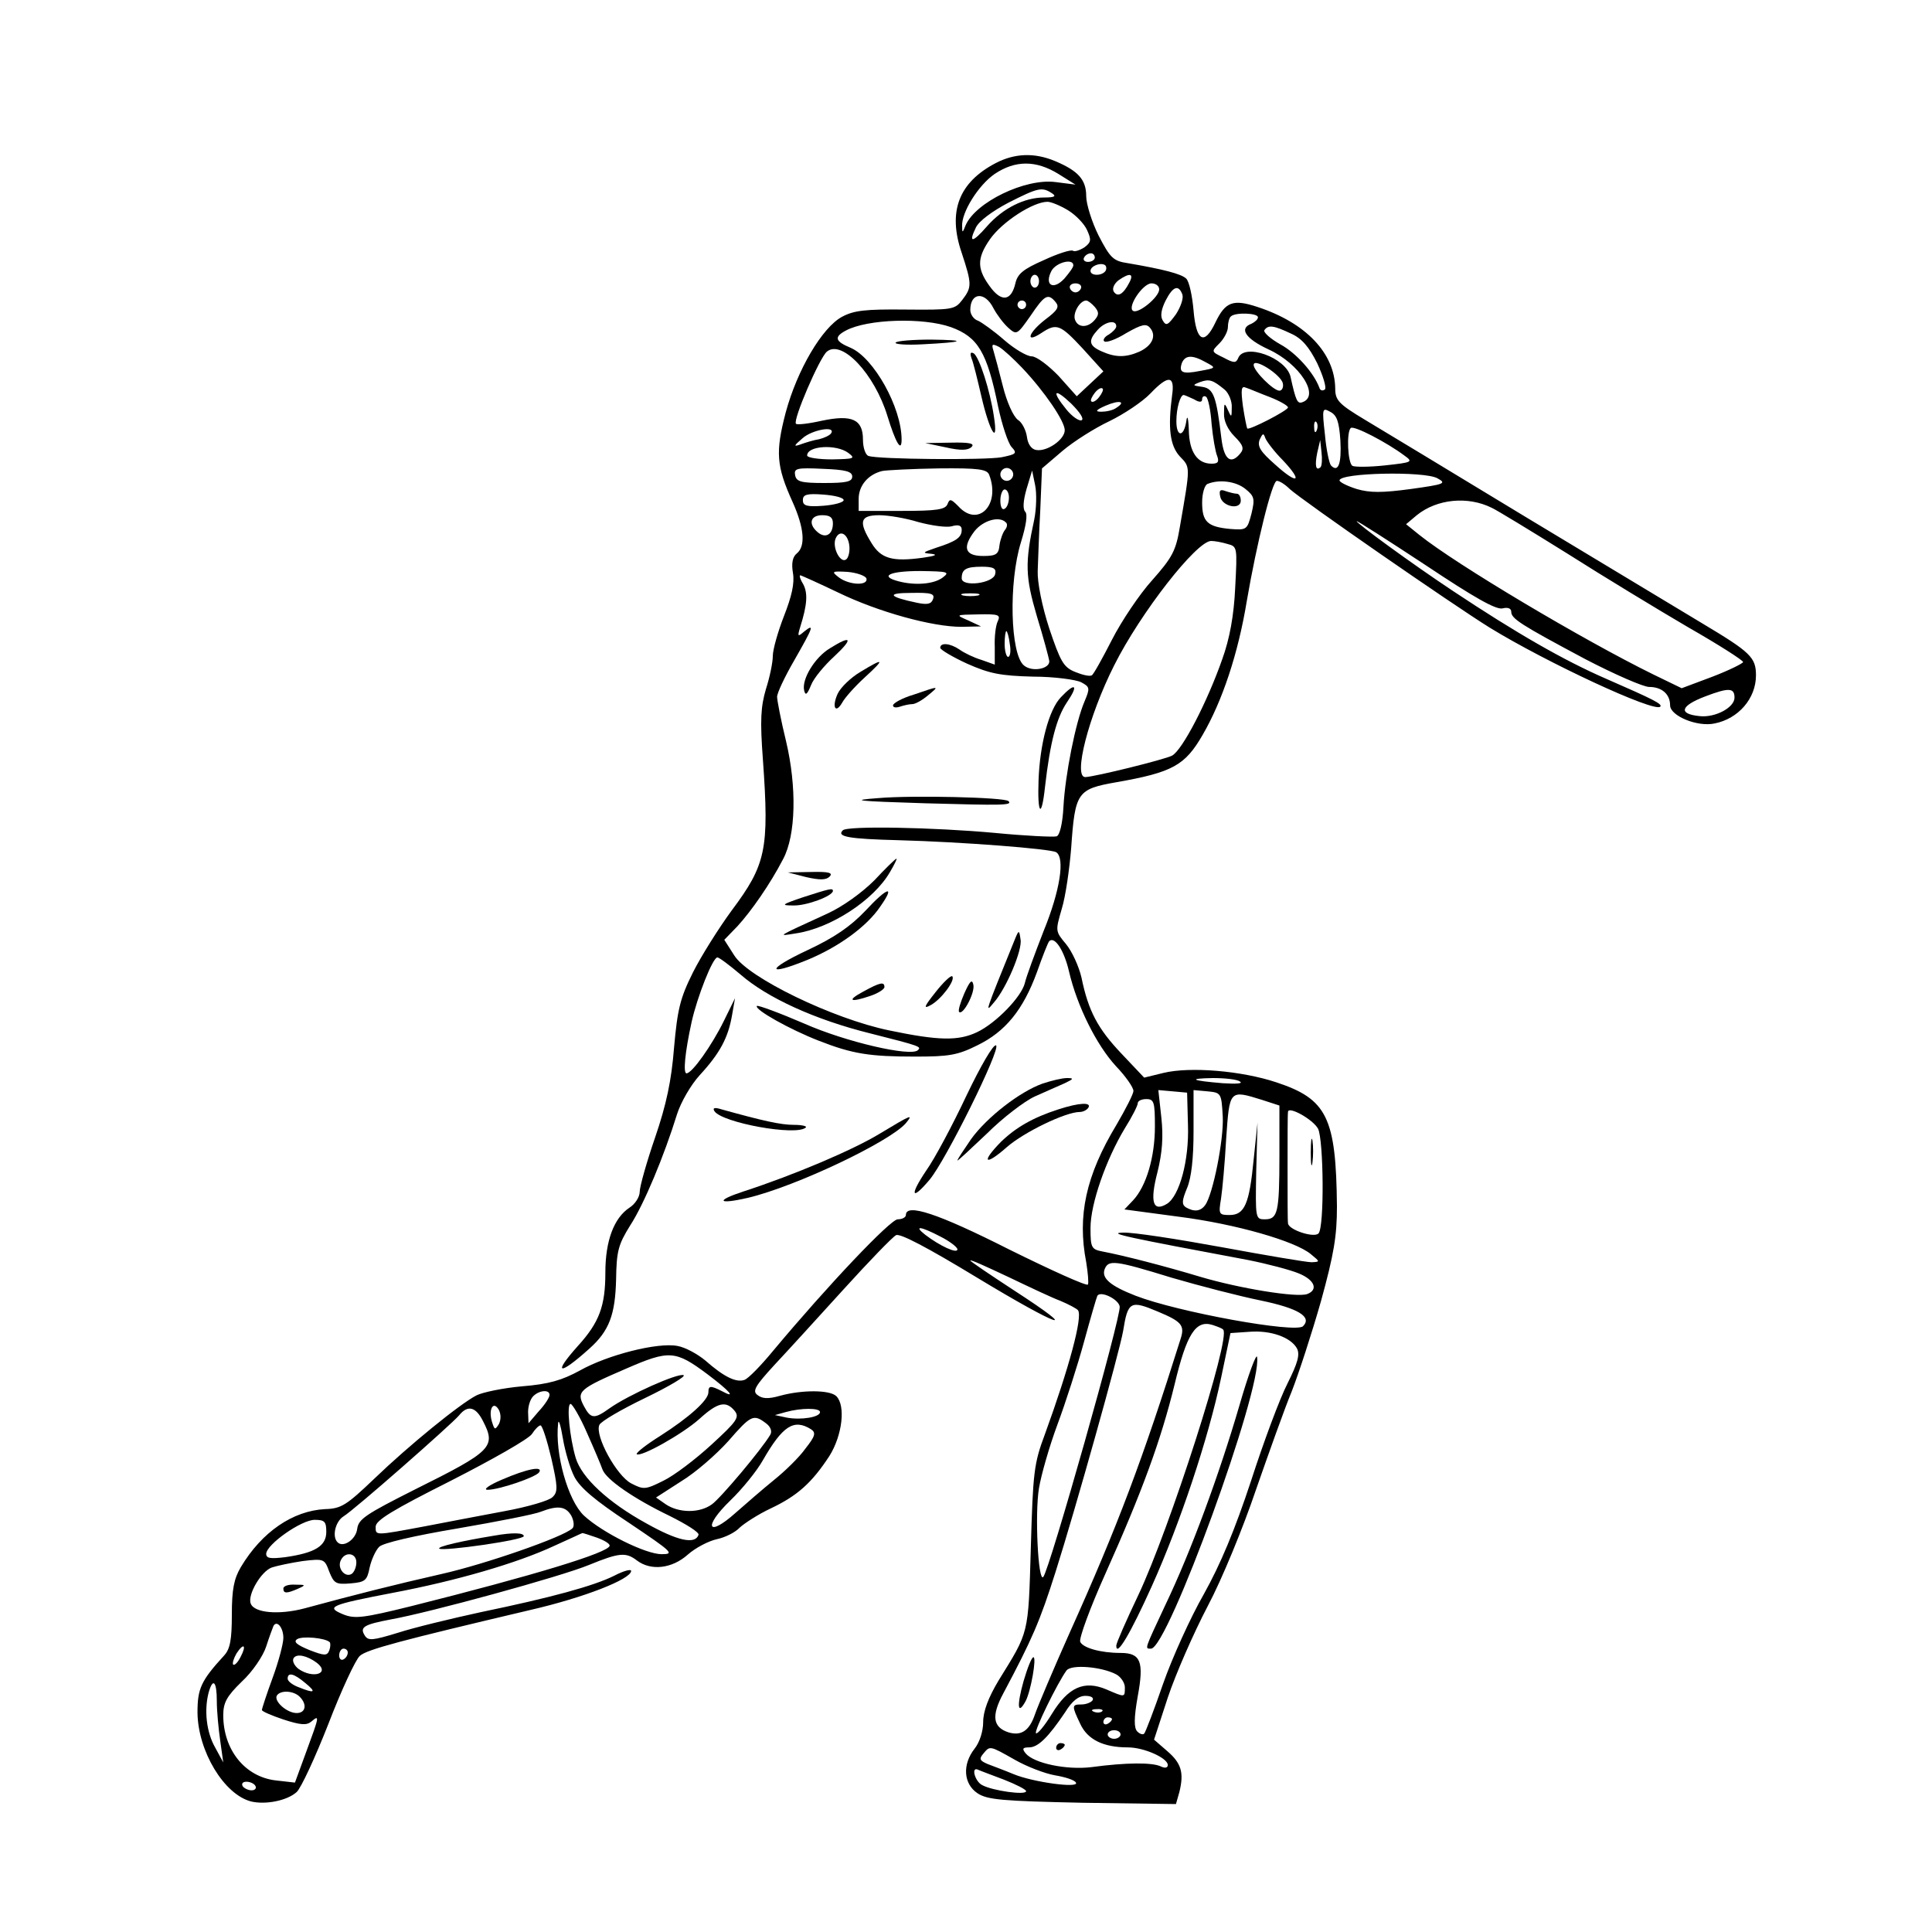
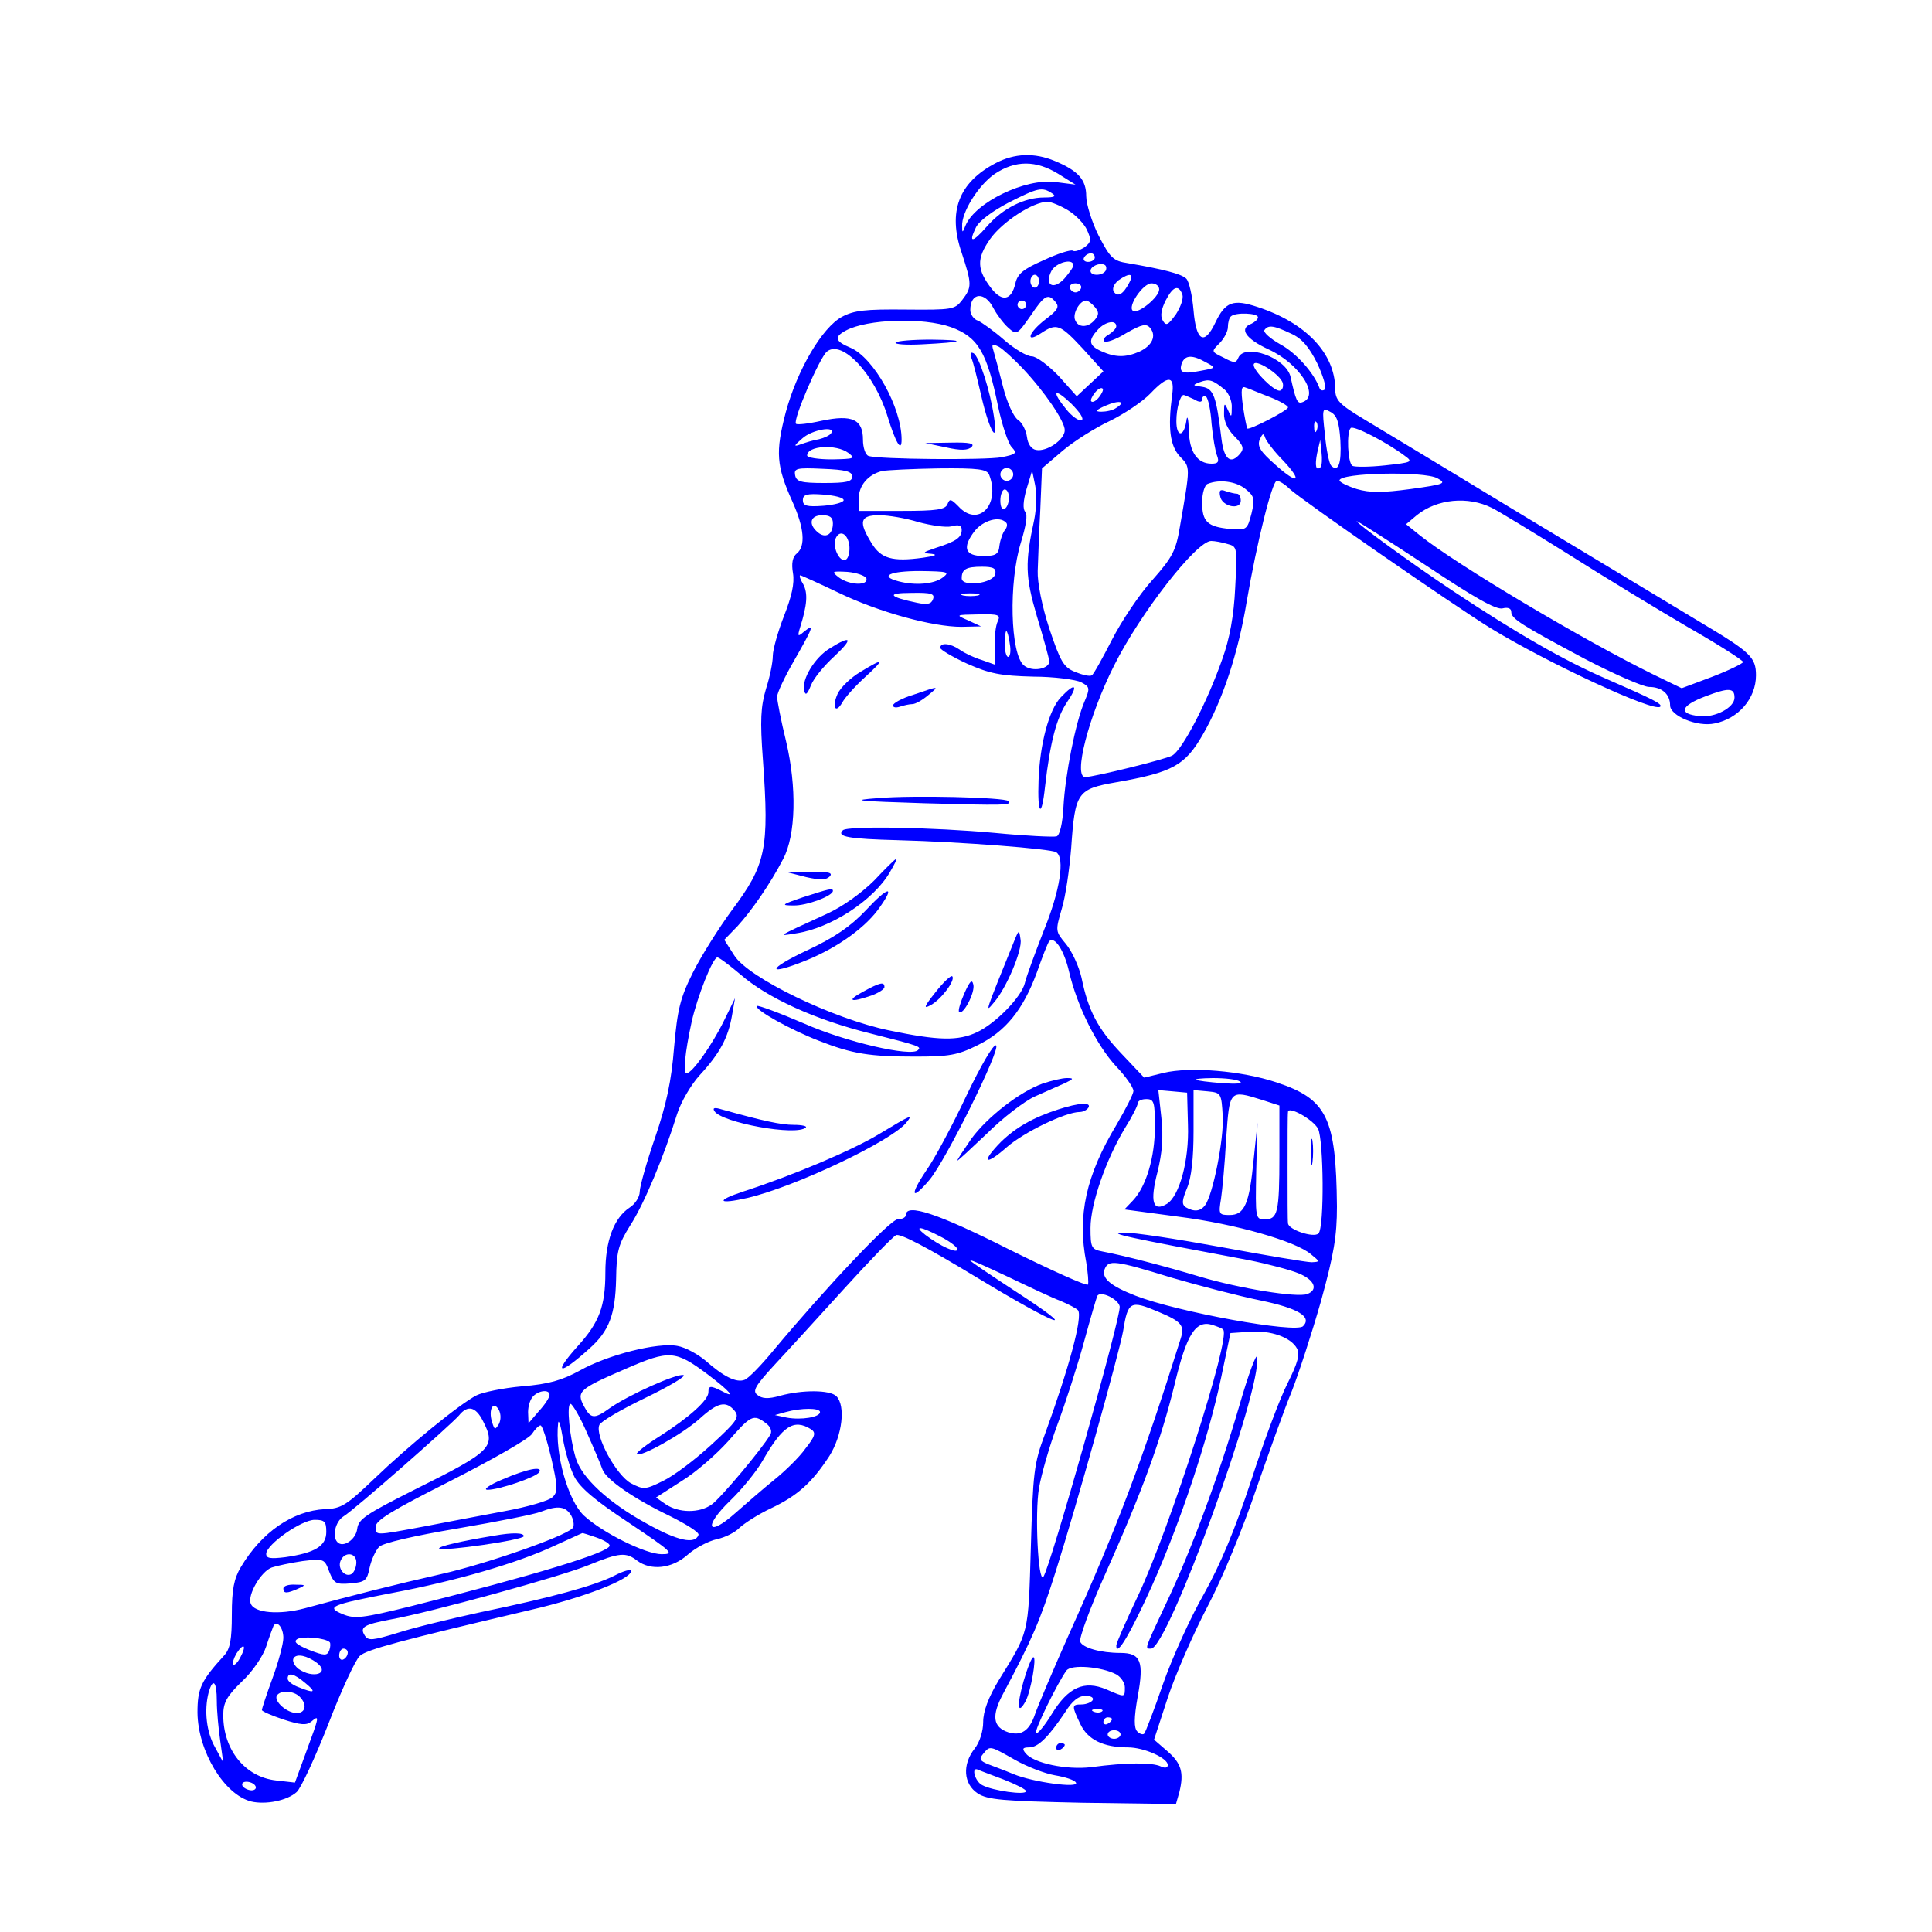
<svg xmlns="http://www.w3.org/2000/svg" version="1.0" width="100pt" height="100pt" viewBox="0 0 426 450" preserveAspectRatio="xMidYMid meet">
-   <g transform="translate(0,450) scale(0.1,-0.1)" fill="black" stroke="none">
+   <g transform="translate(0,450) scale(0.1,-0.1)" fill="blue" stroke="none">
    <path d="M2199 4120 c-86 -45 -112 -113 -79 -209 24 -73 24 -80 1 -110 -17 -22 -23 -23 -132 -22 -94 1 -120 -2 -148 -17 -46 -25 -104 -123 -131 -223 -24 -92 -22 -124 16 -208 27 -60 31 -103 10 -120 -10 -8 -13 -23 -9 -46 4 -24 -3 -54 -21 -100 -14 -36 -26 -78 -26 -93 0 -15 -7 -49 -16 -77 -12 -41 -14 -72 -7 -165 15 -209 7 -244 -73 -351 -30 -41 -71 -106 -90 -144 -30 -60 -36 -86 -44 -175 -6 -77 -18 -133 -44 -209 -20 -58 -36 -115 -36 -127 0 -12 -11 -29 -24 -37 -36 -24 -56 -77 -56 -151 0 -78 -14 -116 -64 -171 -60 -67 -44 -70 27 -6 46 41 60 79 62 161 1 66 5 81 33 126 32 49 79 162 109 259 9 28 32 68 53 91 47 51 66 87 75 139 l7 40 -26 -53 c-28 -57 -74 -122 -87 -122 -8 0 -4 47 12 120 13 58 49 150 60 150 4 0 28 -18 54 -40 62 -54 173 -105 302 -137 119 -30 119 -31 111 -39 -16 -16 -168 19 -265 62 -58 25 -107 43 -110 41 -7 -8 77 -55 144 -81 79 -31 119 -37 225 -37 77 0 98 3 144 26 66 32 107 83 139 170 13 37 26 70 29 73 13 12 35 -23 46 -71 19 -81 64 -171 109 -220 23 -24 41 -50 41 -58 0 -7 -18 -42 -39 -78 -72 -119 -92 -213 -71 -321 4 -25 6 -48 4 -52 -3 -4 -85 33 -184 82 -166 84 -240 108 -240 80 0 -5 -8 -10 -19 -10 -17 0 -163 -154 -290 -306 -28 -34 -58 -65 -67 -68 -19 -7 -48 7 -91 45 -18 15 -47 31 -65 34 -46 9 -163 -21 -227 -57 -42 -23 -73 -32 -135 -37 -45 -4 -92 -14 -106 -21 -39 -20 -158 -117 -238 -194 -65 -62 -77 -70 -115 -71 -75 -4 -147 -53 -196 -135 -16 -27 -21 -52 -21 -111 0 -58 -4 -80 -18 -95 -54 -59 -62 -77 -62 -133 1 -90 62 -191 125 -207 34 -8 84 2 106 22 10 9 43 80 74 159 30 78 63 149 73 158 16 15 96 36 397 107 126 29 235 72 235 91 0 5 -18 0 -39 -11 -48 -24 -147 -51 -311 -85 -69 -15 -156 -36 -193 -48 -59 -18 -69 -19 -77 -7 -13 20 -3 26 60 38 90 16 397 100 462 127 71 29 86 30 112 10 32 -24 81 -19 118 14 18 16 49 32 68 36 19 4 43 16 53 27 11 10 43 31 73 45 61 29 95 59 136 122 30 48 38 117 16 139 -15 15 -80 15 -131 1 -28 -8 -42 -7 -53 2 -12 9 -5 21 40 70 30 32 102 111 161 176 59 65 114 122 122 126 9 5 72 -28 189 -99 190 -115 250 -136 85 -29 -55 36 -101 67 -101 69 0 3 39 -15 88 -38 48 -23 103 -49 122 -56 19 -8 38 -18 41 -22 11 -16 -21 -134 -77 -288 -26 -69 -28 -90 -33 -265 -6 -205 -4 -194 -75 -309 -24 -40 -36 -72 -36 -97 0 -21 -8 -47 -20 -62 -29 -37 -26 -82 7 -104 23 -15 57 -18 245 -22 l217 -3 8 28 c11 45 5 67 -29 96 l-30 26 32 98 c18 54 60 150 93 213 33 62 83 184 112 270 30 86 67 190 84 231 16 41 47 136 68 210 30 109 37 151 37 220 -2 207 -23 250 -141 289 -81 27 -201 37 -263 22 l-45 -11 -53 56 c-55 58 -77 99 -93 177 -6 26 -22 61 -36 78 -25 30 -25 30 -10 82 9 29 18 93 22 142 9 130 14 137 105 153 131 23 160 39 201 110 46 79 83 190 103 312 23 134 59 280 70 280 6 0 19 -8 30 -19 31 -28 379 -269 466 -323 132 -81 383 -198 397 -184 6 6 -16 17 -126 65 -99 43 -210 107 -356 204 -98 65 -225 158 -225 163 0 2 72 -44 160 -102 114 -76 165 -105 180 -101 12 3 20 0 20 -8 0 -16 22 -30 172 -110 69 -36 136 -65 149 -65 30 0 49 -17 49 -43 0 -24 63 -51 104 -42 55 11 96 58 96 112 0 42 -13 54 -125 121 -55 33 -239 144 -410 247 -170 103 -340 206 -377 228 -60 36 -68 45 -68 72 -1 82 -68 153 -181 190 -57 19 -75 12 -98 -36 -26 -55 -45 -44 -51 28 -3 34 -10 67 -17 74 -11 11 -54 22 -136 36 -34 5 -41 12 -68 64 -16 32 -29 74 -29 92 0 38 -18 59 -73 82 -48 20 -94 18 -138 -5z m146 -25 l40 -25 -47 6 c-70 9 -186 -47 -209 -101 -7 -18 -8 -18 -8 -2 -2 32 38 96 76 122 48 32 96 32 148 0z m-15 -45 c11 -7 7 -10 -18 -10 -46 0 -96 -25 -133 -67 -34 -39 -44 -40 -26 -3 7 15 38 38 76 58 69 35 78 37 101 22z m38 -40 c18 -11 38 -32 44 -46 10 -22 10 -28 -6 -40 -11 -7 -23 -11 -27 -8 -5 3 -36 -7 -68 -22 -48 -21 -61 -32 -66 -54 -9 -39 -30 -44 -55 -13 -35 45 -36 70 -4 116 28 40 100 87 134 87 8 0 30 -9 48 -20z m62 -110 c0 -5 -7 -10 -16 -10 -8 0 -12 5 -9 10 3 6 10 10 16 10 5 0 9 -4 9 -10z m-50 -18 c0 -5 -10 -18 -21 -31 -26 -28 -47 -15 -30 18 11 20 51 30 51 13z m75 -13 c-8 -12 -35 -12 -35 0 0 11 22 20 33 14 4 -2 5 -9 2 -14z m-155 -24 c0 -8 -4 -15 -10 -15 -5 0 -10 7 -10 15 0 8 5 15 10 15 6 0 10 -7 10 -15z m210 -4 c-14 -27 -27 -34 -36 -20 -4 7 1 18 11 26 27 19 37 16 25 -6z m-112 -12 c-2 -6 -8 -10 -13 -10 -5 0 -11 4 -13 10 -2 6 4 11 13 11 9 0 15 -5 13 -11z m182 -3 c0 -18 -49 -58 -61 -50 -14 9 23 64 43 64 10 0 18 -6 18 -14z m54 -12 c3 -9 -4 -29 -15 -46 -19 -26 -23 -28 -31 -14 -6 10 -3 26 7 46 17 33 30 38 39 14z m-440 -32 c8 -15 23 -35 34 -45 20 -18 21 -17 52 27 33 49 41 54 59 32 9 -11 4 -19 -24 -40 -40 -31 -48 -57 -10 -32 36 24 44 21 97 -36 l48 -53 -31 -29 -31 -29 -42 47 c-24 25 -52 46 -63 46 -11 0 -40 17 -64 38 -24 21 -52 41 -61 45 -10 3 -18 15 -18 25 0 41 34 44 54 4z m76 8 c0 -5 -4 -10 -10 -10 -5 0 -10 5 -10 10 0 6 5 10 10 10 6 0 10 -4 10 -10z m160 -5 c10 -12 10 -18 0 -30 -16 -19 -39 -19 -46 0 -6 15 11 45 26 45 4 0 13 -7 20 -15z m380 -24 c0 -5 -7 -11 -15 -15 -30 -11 -14 -35 40 -60 72 -33 121 -109 78 -123 -11 -4 -15 4 -27 59 -10 45 -108 80 -122 44 -5 -12 -10 -12 -34 1 -29 14 -29 14 -10 33 11 11 20 28 20 38 0 10 3 22 7 25 10 10 63 8 63 -2z m-715 -23 c63 -23 84 -58 110 -186 9 -42 23 -84 31 -93 14 -15 11 -17 -23 -24 -38 -7 -288 -5 -310 3 -7 2 -13 19 -13 38 0 47 -25 59 -96 44 -31 -7 -58 -10 -60 -7 -8 8 55 154 72 168 35 29 111 -52 141 -150 19 -62 33 -86 33 -55 0 75 -65 191 -119 214 -36 15 -39 25 -11 40 50 27 180 31 245 8z m385 2 c0 -5 -8 -13 -17 -19 -10 -5 -15 -13 -11 -16 4 -4 27 4 51 19 37 21 47 23 56 12 15 -18 5 -41 -25 -55 -32 -14 -56 -14 -89 1 -29 13 -31 25 -8 50 17 19 43 24 43 8z m407 -17 c25 -11 42 -31 61 -69 14 -30 22 -57 18 -61 -5 -4 -11 -3 -13 4 -13 35 -54 81 -91 101 -23 13 -40 28 -37 33 9 13 22 11 62 -8z m-626 -80 c52 -55 99 -124 99 -145 0 -22 -42 -51 -67 -46 -11 2 -19 14 -21 30 -2 15 -11 34 -21 40 -11 8 -26 42 -35 78 -9 36 -19 73 -22 83 -5 16 -3 17 13 9 10 -6 34 -28 54 -49z m428 13 c24 -13 24 -13 -14 -20 -41 -8 -50 -4 -42 19 8 18 24 19 56 1z m179 -49 c2 -9 -2 -17 -8 -17 -14 0 -60 46 -60 60 0 18 64 -23 68 -43z m-258 -28 c-10 -76 -5 -117 18 -142 25 -26 25 -21 0 -165 -9 -54 -17 -70 -64 -123 -30 -33 -72 -96 -94 -139 -22 -43 -43 -81 -47 -83 -5 -3 -22 1 -39 8 -27 11 -34 24 -60 101 -17 52 -28 108 -27 134 1 25 3 89 6 142 l4 97 48 41 c26 22 75 53 109 69 33 16 77 45 96 65 41 43 57 42 50 -5z m123 13 c9 -8 17 -27 16 -41 0 -24 -1 -24 -9 -6 -8 18 -9 17 -9 -8 -1 -17 9 -38 24 -53 21 -21 23 -29 14 -40 -22 -27 -38 -15 -44 34 -12 99 -18 117 -45 121 -23 3 -23 4 -5 11 22 8 30 5 58 -18z m-293 -17 c-7 -9 -15 -13 -18 -10 -3 2 1 11 8 20 7 9 15 13 18 10 3 -2 -1 -11 -8 -20z m398 0 c23 -9 42 -20 42 -24 0 -7 -91 -54 -95 -49 -1 2 -6 25 -10 52 -5 39 -4 48 7 43 7 -2 32 -13 56 -22z m-439 -54 c-6 -2 -22 9 -35 25 -36 44 -29 52 11 14 20 -20 31 -36 24 -39z m262 49 c13 -8 19 -7 19 0 0 6 4 9 9 6 5 -3 11 -32 13 -63 3 -32 9 -66 13 -75 5 -14 2 -18 -13 -18 -33 0 -52 27 -53 78 -1 30 -4 37 -6 20 -6 -37 -23 -36 -23 1 0 30 9 61 17 61 2 0 13 -5 24 -10z m-181 -20 c-8 -6 -24 -9 -35 -9 -15 0 -13 4 10 14 32 14 49 10 25 -5z m522 -76 c3 -54 -5 -76 -22 -58 -4 5 -11 37 -14 72 -7 61 -6 63 12 53 16 -8 21 -23 24 -67z m-55 24 c-3 -8 -6 -5 -6 6 -1 11 2 17 5 13 3 -3 4 -12 1 -19z m204 -59 c21 -15 19 -16 -45 -23 -37 -4 -71 -4 -76 -1 -11 7 -14 78 -4 88 7 7 85 -34 125 -64z m-1335 52 c-3 -5 -16 -11 -28 -14 -13 -2 -32 -8 -43 -12 -17 -6 -17 -4 4 14 22 20 78 30 67 12z m1052 -63 c48 -51 35 -58 -18 -10 -34 30 -42 42 -36 58 7 15 9 16 13 4 3 -8 21 -32 41 -52z m88 -16 c-11 -10 -14 3 -8 33 l7 30 3 -28 c2 -16 1 -31 -2 -35z m-1100 33 c17 -13 14 -14 -38 -15 -32 0 -58 4 -58 9 0 23 68 27 96 6z m9 -55 c0 -12 -14 -15 -65 -15 -54 0 -65 3 -68 18 -3 16 3 18 65 15 52 -2 68 -6 68 -18z m319 4 c27 -70 -26 -124 -72 -73 -17 17 -20 18 -25 5 -5 -13 -25 -16 -107 -16 l-100 0 0 28 c0 31 22 57 55 65 11 2 70 5 131 6 94 1 113 -2 118 -15z m56 1 c0 -8 -7 -15 -15 -15 -8 0 -15 7 -15 15 0 8 7 15 15 15 8 0 15 -7 15 -15z m49 -105 c-22 -101 -21 -133 6 -225 15 -49 28 -97 29 -105 1 -18 -40 -26 -59 -10 -32 26 -36 194 -7 287 12 39 16 65 10 71 -6 6 -5 25 3 53 l13 43 7 -34 c4 -19 3 -55 -2 -80z m939 96 c22 -12 17 -14 -62 -25 -67 -9 -95 -9 -126 0 -22 7 -40 16 -40 20 0 18 198 22 228 5z m-447 -25 c21 -17 22 -23 14 -57 -10 -38 -11 -39 -50 -36 -53 5 -65 17 -65 62 0 21 6 41 13 43 27 11 66 6 88 -12z m-551 -20 c0 -11 -4 -23 -10 -26 -6 -4 -10 5 -10 19 0 14 5 26 10 26 6 0 10 -9 10 -19z m-385 -6 c0 -5 -21 -11 -47 -13 -39 -3 -48 0 -48 13 0 13 9 16 48 13 26 -2 47 -7 47 -13z m1510 -18 c11 -5 90 -53 175 -106 85 -54 212 -131 282 -172 70 -40 128 -77 128 -81 0 -3 -32 -19 -71 -34 l-72 -27 -66 32 c-163 80 -459 256 -545 325 l-31 25 25 21 c47 38 119 45 175 17z m-1535 -36 c0 -26 -17 -36 -35 -21 -23 19 -18 40 10 40 18 0 25 -5 25 -19z m199 3 c30 -8 64 -13 77 -10 17 5 24 2 24 -8 0 -18 -13 -27 -60 -42 -32 -11 -33 -12 -10 -14 15 -2 8 -5 -20 -9 -72 -10 -98 -2 -120 34 -31 50 -27 65 18 65 21 0 62 -7 91 -16z m204 -1 c4 -3 3 -11 -2 -17 -5 -6 -11 -22 -13 -36 -2 -21 -8 -25 -38 -25 -43 0 -49 20 -20 58 20 25 58 36 73 20z m-365 -52 c2 -13 -1 -28 -6 -33 -13 -13 -34 25 -26 47 9 22 28 13 32 -14z m881 2 c23 -6 23 -7 18 -102 -3 -65 -13 -119 -30 -166 -35 -100 -93 -212 -117 -225 -17 -9 -179 -49 -202 -50 -29 -1 7 141 67 260 61 122 192 290 226 290 8 0 25 -3 38 -7z m-541 -70 c-4 -22 -78 -31 -78 -10 0 21 10 27 47 27 27 0 34 -4 31 -17z m-300 -10 c5 -18 -40 -16 -64 2 -18 14 -17 15 20 13 22 -2 41 -9 44 -15z m178 2 c-21 -16 -65 -19 -103 -9 -46 12 -21 24 50 24 65 -1 70 -2 53 -15z m-244 -35 c95 -46 220 -80 287 -80 l46 1 -30 14 c-30 13 -30 13 24 14 47 1 52 -1 45 -16 -5 -10 -8 -37 -7 -60 l0 -41 -31 11 c-17 5 -40 16 -51 24 -22 15 -45 17 -45 4 0 -4 28 -21 63 -37 52 -23 77 -28 153 -30 49 0 100 -7 112 -13 21 -11 21 -14 8 -45 -21 -49 -45 -171 -49 -245 -2 -40 -9 -67 -16 -69 -7 -2 -72 1 -144 8 -142 13 -344 17 -354 6 -15 -15 14 -20 130 -23 148 -4 354 -20 367 -28 21 -13 9 -90 -29 -183 -21 -54 -41 -108 -44 -122 -8 -32 -67 -93 -111 -114 -44 -21 -90 -20 -205 4 -131 27 -329 123 -361 175 l-23 36 31 32 c32 35 76 98 106 156 30 56 32 168 7 274 -12 49 -21 96 -21 104 0 9 18 47 40 85 44 77 48 87 23 67 -15 -13 -16 -12 -9 11 16 51 18 78 7 99 -7 11 -10 21 -7 21 2 0 42 -18 88 -40z m221 -16 c-4 -11 -13 -13 -37 -8 -67 14 -72 23 -14 23 48 1 56 -2 51 -15z m105 9 c-10 -2 -26 -2 -35 0 -10 3 -2 5 17 5 19 0 27 -2 18 -5z m74 -113 c3 -16 1 -30 -4 -30 -4 0 -8 14 -8 30 0 17 2 30 4 30 2 0 6 -13 8 -30z m1688 -125 c0 -23 -45 -47 -81 -43 -51 5 -45 24 13 46 55 21 68 20 68 -3z m-1152 -894 c8 -5 -8 -6 -40 -4 -73 6 -83 11 -23 12 28 0 56 -3 63 -8z m-121 -101 c3 -83 -20 -166 -49 -184 -33 -20 -40 5 -22 74 11 45 14 81 9 127 l-7 64 34 -3 33 -3 2 -75z m81 20 c3 -53 -23 -183 -41 -207 -11 -15 -26 -16 -45 -5 -10 7 -9 16 3 45 10 24 15 69 15 132 l0 96 33 -3 c31 -3 32 -4 35 -58z m92 38 l40 -13 0 -117 c0 -133 -4 -148 -34 -148 -22 0 -22 2 -20 113 l3 112 -9 -86 c-10 -103 -21 -129 -56 -129 -25 0 -26 2 -20 38 3 20 9 83 12 140 8 114 7 114 84 90z m-250 -62 c0 -71 -20 -139 -51 -172 l-20 -21 127 -17 c133 -17 271 -57 307 -87 22 -18 22 -18 2 -19 -12 0 -106 16 -209 35 -104 19 -207 35 -230 34 -39 -1 9 -11 292 -64 45 -9 98 -23 117 -31 37 -15 46 -38 20 -48 -24 -9 -158 13 -249 40 -83 25 -180 50 -228 59 -26 5 -28 9 -28 55 0 56 36 159 80 232 17 27 30 53 30 58 0 6 9 10 20 10 18 0 20 -7 20 -64z m380 -5 c13 -26 15 -230 1 -244 -11 -11 -71 9 -71 24 -1 5 -1 63 -1 129 0 66 0 125 1 130 0 15 58 -17 70 -39z m-880 -251 c22 -11 40 -25 40 -30 0 -11 -41 8 -75 34 -28 22 -11 20 35 -4z m539 -96 c65 -19 158 -43 207 -53 87 -18 121 -38 99 -60 -17 -17 -292 33 -390 71 -59 23 -80 41 -72 62 9 22 23 21 156 -20z m-121 -67 c4 -22 -163 -612 -178 -630 -12 -14 -20 148 -10 207 5 30 24 97 43 148 19 51 47 138 62 193 15 55 29 103 31 107 8 12 49 -8 52 -25z m89 -12 c55 -23 63 -32 53 -63 -88 -280 -146 -435 -259 -686 -37 -83 -73 -168 -80 -188 -13 -39 -32 -52 -62 -43 -37 12 -40 39 -12 91 67 126 85 167 122 284 46 145 148 509 157 560 11 69 17 72 81 45z m152 -42 c19 -17 -125 -465 -198 -619 -28 -59 -51 -111 -51 -117 0 -28 33 28 83 139 66 147 131 342 161 484 l22 105 44 3 c50 4 97 -13 111 -39 7 -14 2 -33 -22 -81 -18 -35 -56 -137 -85 -227 -38 -115 -71 -194 -110 -264 -31 -54 -74 -149 -95 -209 -21 -61 -41 -113 -44 -116 -3 -3 -10 -1 -16 5 -8 8 -8 31 1 82 15 81 7 101 -40 101 -47 0 -88 12 -94 26 -3 8 23 79 58 157 86 192 130 312 162 443 28 117 49 150 88 138 12 -4 23 -8 25 -11z m-1201 -104 c53 -40 68 -58 33 -39 -26 13 -31 13 -31 -3 0 -18 -44 -58 -113 -102 -32 -20 -56 -39 -54 -42 9 -8 107 47 146 82 43 39 62 43 82 19 12 -15 6 -24 -54 -79 -37 -34 -87 -72 -112 -84 -42 -21 -46 -21 -75 -6 -34 18 -85 111 -74 136 3 8 51 36 107 63 56 27 96 51 89 53 -14 5 -128 -46 -172 -77 -36 -26 -44 -25 -60 5 -18 34 -11 40 98 87 101 44 115 43 190 -13z m-368 -48 c0 -6 -11 -23 -25 -38 l-24 -28 -1 26 c0 14 5 30 12 37 14 14 38 16 38 3z m-118 -68 c-9 -14 -10 -14 -16 5 -9 29 3 51 16 28 5 -10 5 -23 0 -33z m205 -20 c17 -38 33 -76 36 -85 8 -24 74 -69 157 -109 38 -19 69 -38 67 -44 -8 -23 -49 -14 -122 27 -89 49 -150 106 -164 152 -14 47 -22 126 -12 126 4 0 22 -30 38 -67z m-242 27 c31 -60 21 -70 -158 -159 -115 -58 -132 -69 -135 -92 -3 -25 -33 -45 -46 -31 -13 13 -5 48 14 60 25 15 250 213 269 235 20 25 39 21 56 -13z m785 21 c0 -12 -44 -19 -77 -13 l-28 6 25 7 c36 10 80 10 80 0z m-572 -151 c13 -25 48 -55 127 -107 101 -68 107 -73 76 -73 -37 0 -138 50 -181 90 -37 35 -68 144 -60 215 1 11 6 -5 11 -35 5 -30 17 -71 27 -90z m446 125 c11 -8 15 -19 10 -27 -20 -34 -116 -148 -136 -162 -29 -21 -77 -20 -107 0 l-23 16 59 38 c33 20 81 62 109 93 53 61 59 64 88 42z m-500 -81 c15 -66 16 -79 3 -91 -7 -8 -58 -23 -113 -33 -54 -10 -137 -26 -184 -35 -118 -22 -115 -22 -115 -1 0 15 40 39 175 107 96 49 181 97 189 109 7 11 16 20 20 20 4 0 15 -34 25 -76z m605 67 c12 -8 10 -16 -13 -45 -14 -20 -48 -53 -73 -73 -26 -21 -66 -56 -90 -77 -65 -58 -76 -33 -12 29 28 27 62 69 76 94 46 80 72 97 112 72z m-558 -202 c6 -12 7 -25 2 -29 -21 -20 -202 -83 -304 -106 -110 -25 -205 -49 -319 -80 -60 -16 -118 -11 -126 11 -8 20 24 75 49 84 12 4 45 11 72 15 50 6 51 5 62 -25 11 -27 15 -30 50 -27 33 3 38 6 44 37 4 18 14 40 22 48 8 9 82 26 183 43 93 16 180 33 194 39 39 15 58 13 71 -10z m-571 -37 c0 -33 -26 -49 -96 -59 -34 -4 -44 -3 -44 8 1 22 82 79 113 79 23 0 27 -4 27 -28z m629 -13 c17 -6 31 -14 31 -19 0 -16 -179 -70 -462 -141 -113 -28 -132 -30 -159 -19 -41 17 -30 22 116 50 148 28 289 69 375 109 36 16 65 30 66 30 1 1 15 -4 33 -10z m-559 -58 c0 -11 -5 -23 -11 -27 -15 -9 -33 12 -26 30 9 23 37 20 37 -3z m-170 -176 c0 -13 -11 -55 -25 -93 -14 -38 -25 -72 -25 -75 0 -3 23 -13 50 -22 40 -13 54 -14 65 -5 20 17 19 13 -12 -71 l-26 -71 -44 5 c-72 8 -123 71 -123 152 0 29 8 44 43 78 25 23 50 60 57 82 7 22 15 43 17 48 8 14 23 -4 23 -28z m108 -10 c2 -2 2 -11 -1 -19 -5 -13 -11 -13 -47 1 -29 12 -37 19 -28 25 12 8 66 3 76 -7z m-208 -35 c-6 -12 -14 -20 -17 -17 -2 3 1 14 8 26 17 26 24 19 9 -9z m250 11 c0 -6 -4 -13 -10 -16 -5 -3 -10 1 -10 9 0 9 5 16 10 16 6 0 10 -4 10 -9z m-72 -24 c32 -25 -9 -38 -43 -14 -10 8 -15 19 -11 25 7 11 31 6 54 -11z m1862 -27 c11 -6 20 -20 20 -30 0 -24 1 -24 -43 -5 -52 22 -89 5 -127 -57 -17 -28 -34 -48 -37 -45 -5 5 50 117 71 146 11 15 82 9 116 -9z m-1889 -20 c27 -22 22 -25 -15 -10 -14 5 -26 14 -26 20 0 16 15 12 41 -10z m-206 -42 c0 -24 4 -65 8 -93 l7 -50 -19 35 c-20 35 -26 86 -15 128 10 35 19 26 19 -20z m193 10 c18 -18 14 -38 -7 -38 -23 0 -54 28 -46 41 9 13 39 11 53 -3z m1847 -8 c-3 -5 -15 -10 -26 -10 -23 0 -23 -3 -3 -45 17 -37 54 -55 111 -55 38 0 93 -25 93 -41 0 -7 -7 -8 -17 -3 -20 9 -79 9 -161 -2 -58 -7 -134 9 -153 32 -9 11 -7 14 8 14 21 0 45 24 84 82 16 26 31 38 47 38 13 0 20 -4 17 -10z m22 -26 c-3 -3 -12 -4 -19 -1 -8 3 -5 6 6 6 11 1 17 -2 13 -5z m23 -18 c0 -3 -4 -8 -10 -11 -5 -3 -10 -1 -10 4 0 6 5 11 10 11 6 0 10 -2 10 -4z m20 -36 c0 -5 -7 -10 -15 -10 -8 0 -15 5 -15 10 0 6 7 10 15 10 8 0 15 -4 15 -10z m-246 -59 c28 -16 70 -32 93 -36 24 -4 46 -11 49 -17 9 -14 -101 1 -146 20 -19 8 -46 18 -59 23 -19 8 -21 12 -11 24 16 19 14 20 74 -14z m-26 -46 c28 -11 52 -23 52 -27 0 -10 -78 1 -102 14 -17 8 -27 44 -10 36 4 -2 31 -12 60 -23z m-1743 -15 c3 -5 -1 -10 -9 -10 -8 0 -18 5 -21 10 -3 6 1 10 9 10 8 0 18 -4 21 -10z" />
    <path d="M1966 3702 c-2 -4 25 -6 62 -4 99 5 107 10 20 11 -42 0 -79 -3 -82 -7z" />
    <path d="M2143 3665 c4 -9 14 -50 23 -89 19 -82 40 -116 29 -46 -9 61 -34 138 -47 147 -8 4 -9 0 -5 -12z" />
    <path d="M2083 3458 c35 -8 52 -7 60 1 8 8 -5 11 -48 10 l-60 -1 48 -10z" />
    <path d="M2722 3344 c4 -24 48 -33 48 -10 0 9 -4 16 -9 16 -5 0 -17 3 -26 6 -13 5 -16 2 -13 -12z" />
    <path d="M1813 2990 c-35 -21 -66 -72 -60 -98 3 -13 7 -10 16 12 6 16 31 46 54 67 45 42 41 51 -10 19z" />
    <path d="M1884 2935 c-22 -13 -46 -36 -53 -51 -14 -31 -5 -48 11 -20 6 11 29 37 52 58 48 44 46 47 -10 13z" />
    <path d="M2008 2882 c-27 -8 -48 -20 -48 -25 0 -5 7 -6 16 -3 9 3 22 6 29 6 7 0 23 9 36 20 28 23 28 23 -33 2z" />
    <path d="M2351 2876 c-28 -29 -49 -110 -52 -193 -3 -81 7 -91 15 -16 12 105 27 161 51 197 28 41 20 48 -14 12z" />
    <path d="M1925 2641 c-68 -5 -51 -7 110 -12 180 -5 204 -5 194 5 -8 9 -225 14 -304 7z" />
    <path d="M1917 2450 c-29 -29 -73 -61 -110 -78 -122 -56 -117 -53 -73 -46 81 12 181 77 219 143 10 17 17 31 15 31 -2 0 -25 -22 -51 -50z" />
    <path d="M1758 2457 c31 -7 46 -7 54 1 9 9 -1 12 -42 11 l-55 -1 43 -11z" />
    <path d="M1750 2410 c-50 -17 -52 -19 -22 -19 30 -1 92 22 92 34 0 7 -8 5 -70 -15z" />
    <path d="M1896 2379 c-35 -37 -73 -63 -135 -92 -96 -45 -97 -62 -1 -23 73 30 139 78 170 124 36 51 18 47 -34 -9z" />
    <path d="M2245 2315 c-73 -180 -71 -175 -50 -150 29 33 67 123 62 147 -3 22 -4 22 -12 3z" />
    <path d="M2059 2189 c-27 -34 -29 -40 -11 -30 24 13 58 58 50 67 -3 3 -21 -14 -39 -37z" />
    <path d="M2126 2186 c-9 -21 -15 -40 -12 -43 9 -9 38 46 33 64 -3 13 -8 8 -21 -21z" />
    <path d="M1890 2190 c-39 -21 -30 -26 19 -9 17 6 31 15 31 20 0 13 -10 11 -50 -11z" />
    <path d="M2933 1815 c0 -27 2 -38 4 -22 2 15 2 37 0 50 -2 12 -4 0 -4 -28z" />
    <path d="M2264 584 c-16 -57 -14 -81 5 -46 12 23 26 102 18 102 -4 0 -14 -25 -23 -56z" />
    <path d="M2767 1227 c-47 -161 -113 -341 -173 -466 -49 -105 -48 -101 -33 -101 39 0 259 604 247 679 -1 11 -20 -39 -41 -112z" />
    <path d="M1050 1054 c-31 -13 -46 -24 -34 -24 26 0 112 29 120 41 9 15 -28 8 -86 -17z" />
    <path d="M1030 923 c-73 -12 -131 -25 -127 -30 8 -7 197 20 197 29 0 8 -25 9 -70 1z" />
    <path d="M540 800 c0 -12 8 -12 35 0 18 8 17 9 -7 9 -16 1 -28 -3 -28 -9z" />
    <path d="M2340 429 c0 -5 5 -7 10 -4 6 3 10 8 10 11 0 2 -4 4 -10 4 -5 0 -10 -5 -10 -11z" />
    <path d="M2131 1948 c-32 -68 -74 -147 -94 -175 -39 -58 -34 -71 8 -21 38 45 167 306 155 313 -6 4 -36 -48 -69 -117z" />
    <path d="M2308 1976 c-53 -19 -129 -78 -166 -129 -17 -25 -32 -47 -32 -50 0 -2 30 26 68 62 37 37 88 76 112 87 25 11 56 25 70 31 21 10 22 12 5 12 -11 0 -36 -6 -57 -13z" />
    <path d="M2345 1916 c-59 -19 -99 -42 -134 -76 -47 -48 -37 -57 14 -12 40 35 137 82 170 82 8 0 17 5 20 10 8 13 -21 12 -70 -4z" />
    <path d="M1544 1912 c17 -27 192 -59 213 -38 3 3 -9 6 -28 6 -30 0 -71 9 -168 36 -16 5 -22 4 -17 -4z" />
    <path d="M1930 1860 c-62 -38 -201 -97 -318 -135 -67 -22 -60 -31 10 -15 113 27 331 131 368 174 18 22 13 20 -60 -24z" />
  </g>
</svg>
